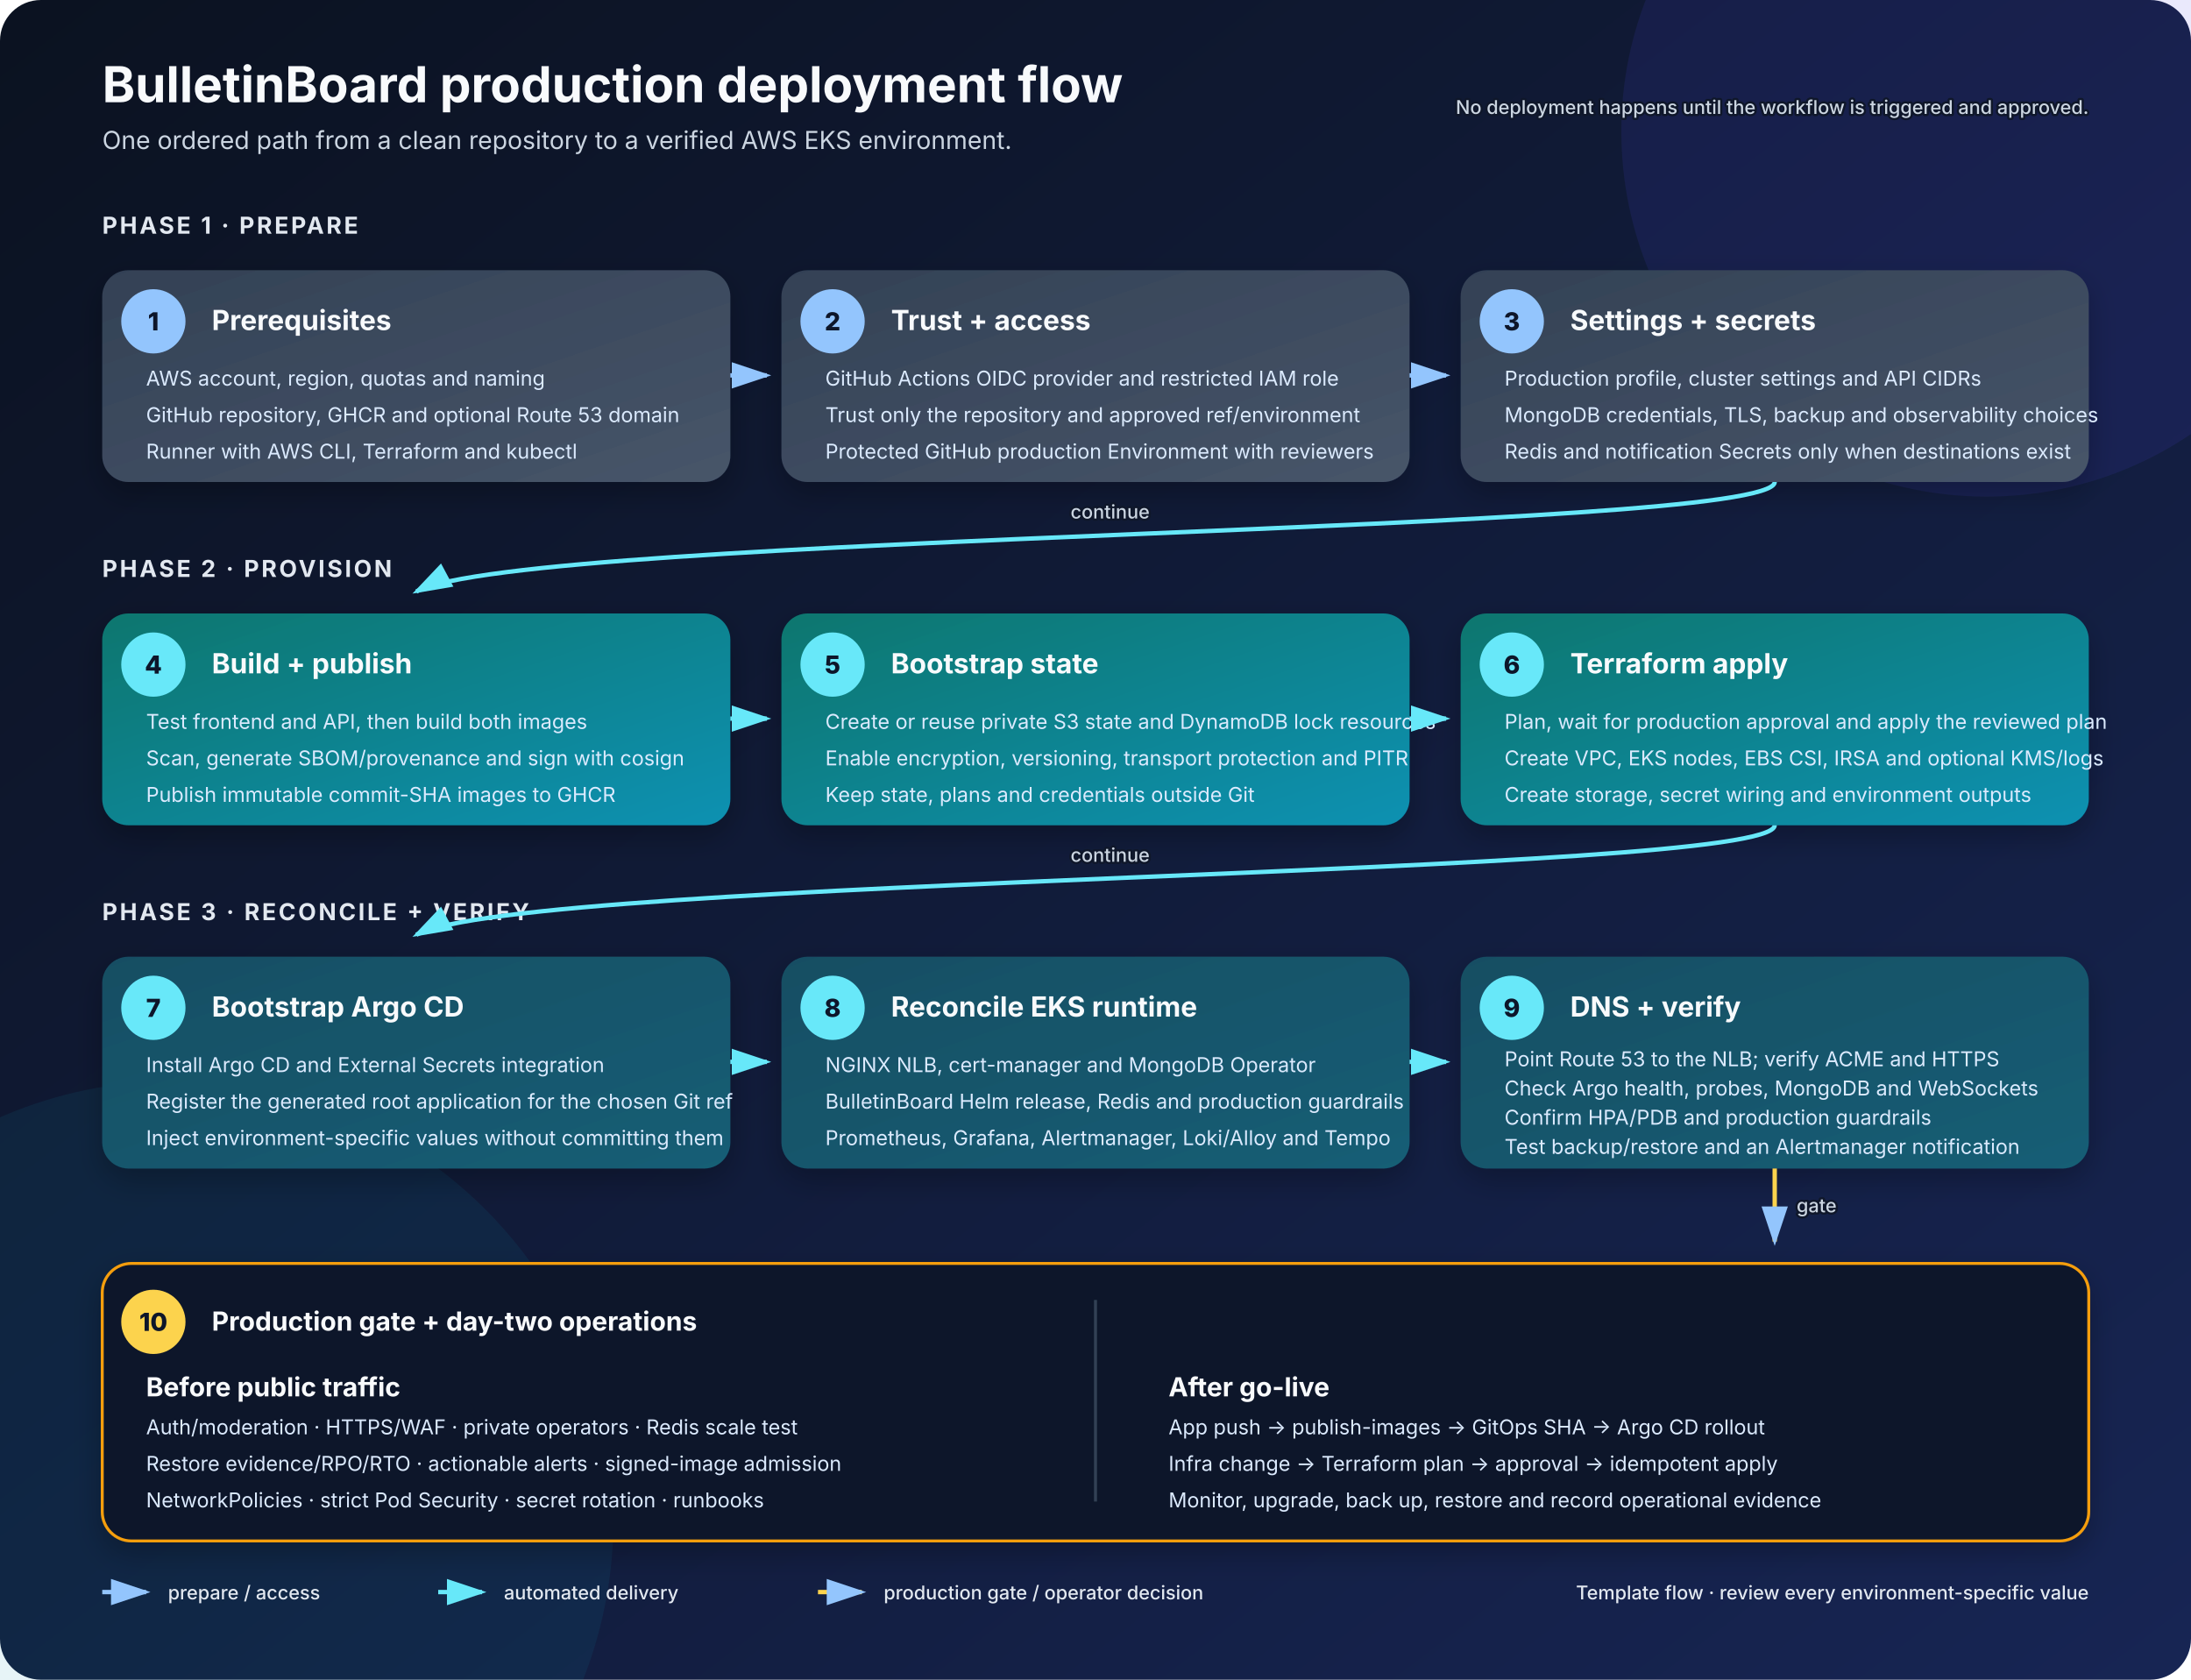
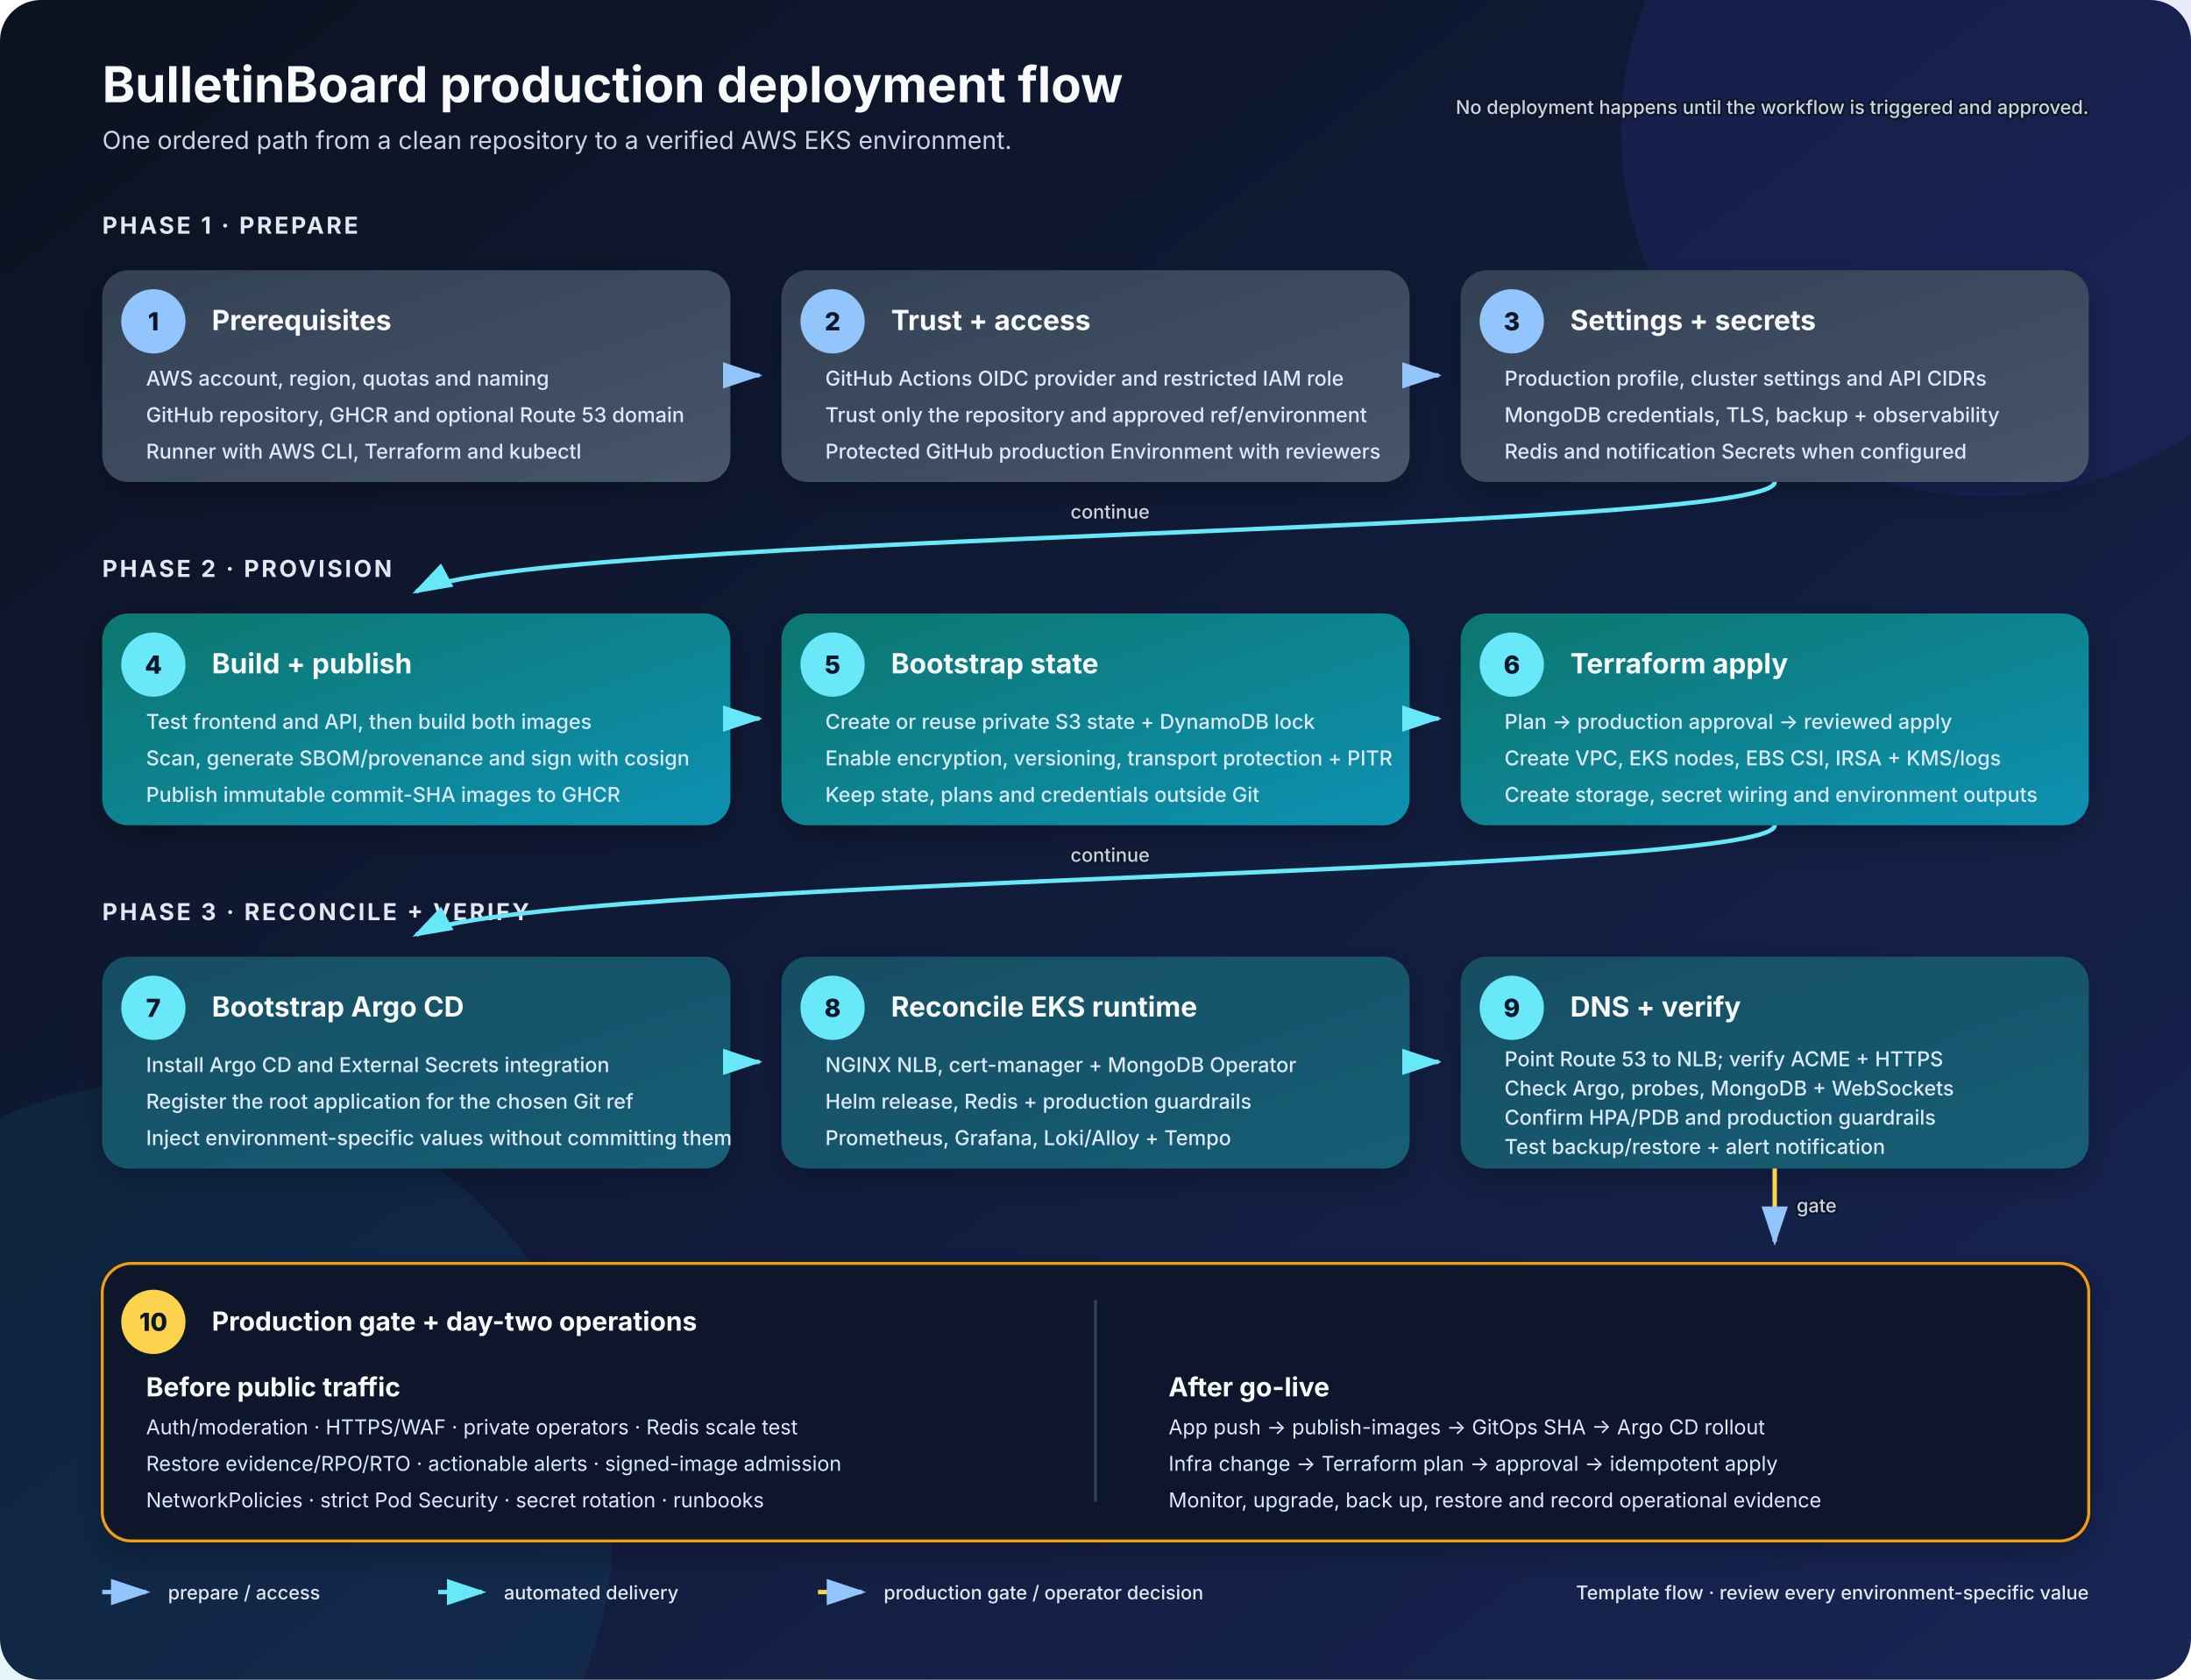
- <svg xmlns="http://www.w3.org/2000/svg" width="1500" height="1150" viewBox="0 0 1500 1150" role="img" aria-labelledby="title desc">
+ <svg xmlns="http://www.w3.org/2000/svg" width="1500" height="1150" viewBox="0 0 1500 1150" preserveAspectRatio="xMidYMid meet" shape-rendering="geometricPrecision" text-rendering="geometricPrecision" role="img" aria-labelledby="title desc">
  <defs>
    <linearGradient id="bg" x1="0" y1="0" x2="1" y2="1">
      <stop offset="0" stop-color="#0b1220" />
      <stop offset="1" stop-color="#172554" />
    </linearGradient>
    <linearGradient id="prepare" x1="0" y1="0" x2="1" y2="1">
      <stop offset="0" stop-color="#334155" />
      <stop offset="1" stop-color="#475569" />
    </linearGradient>
    <linearGradient id="delivery" x1="0" y1="0" x2="1" y2="1">
      <stop offset="0" stop-color="#0f766e" />
      <stop offset="1" stop-color="#0891b2" />
    </linearGradient>
    <linearGradient id="runtime" x1="0" y1="0" x2="1" y2="1">
      <stop offset="0" stop-color="#164e63" />
      <stop offset="1" stop-color="#155e75" />
    </linearGradient>
    <linearGradient id="gate" x1="0" y1="0" x2="1" y2="1">
      <stop offset="0" stop-color="#92400e" />
      <stop offset="1" stop-color="#b91c1c" />
    </linearGradient>
    <filter id="shadow" x="-20%" y="-20%" width="140%" height="140%">
      <feDropShadow dx="0" dy="8" stdDeviation="10" flood-color="#000" flood-opacity=".25" />
    </filter>
    <marker id="arrow" markerWidth="10" markerHeight="10" refX="8" refY="3" orient="auto">
      <path d="M0,0 L0,6 L9,3 z" fill="#67e8f9" />
    </marker>
    <marker id="arrow-muted" markerWidth="10" markerHeight="10" refX="8" refY="3" orient="auto">
      <path d="M0,0 L0,6 L9,3 z" fill="#93c5fd" />
    </marker>
    <style>
      .title { font: 700 34px Inter, ui-sans-serif, system-ui, sans-serif; fill: #f8fafc; }
      .subtitle { font: 400 17px Inter, ui-sans-serif, system-ui, sans-serif; fill: #cbd5e1; }
      .phase { font: 700 16px Inter, ui-sans-serif, system-ui, sans-serif; fill: #e2e8f0; letter-spacing: 1.6px; }
      .card-title { font: 700 19px Inter, ui-sans-serif, system-ui, sans-serif; fill: #f8fafc; }
-       .card-text { font: 400 14px Inter, ui-sans-serif, system-ui, sans-serif; fill: #dbeafe; }
+       .card-text { font: 500 14px Inter, ui-sans-serif, system-ui, sans-serif; fill: #dbeafe; }
      .step { font: 800 17px Inter, ui-sans-serif, system-ui, sans-serif; fill: #0f172a; text-anchor: middle; dominant-baseline: central; }
      .flow-label { font: 500 13px Inter, ui-sans-serif, system-ui, sans-serif; fill: #cbd5e1; stroke: #0f172a; stroke-width: 3px; stroke-linejoin: round; paint-order: stroke fill; }
      .footer-title { font: 700 18px Inter, ui-sans-serif, system-ui, sans-serif; fill: #f8fafc; }
      .footer-text { font: 400 14px Inter, ui-sans-serif, system-ui, sans-serif; fill: #dbeafe; }
      .legend { font: 500 13px Inter, ui-sans-serif, system-ui, sans-serif; fill: #e2e8f0; }
    </style>
  </defs>
  <rect width="1500" height="1150" rx="28" fill="url(#bg)" />
  <circle cx="1360" cy="90" r="250" fill="#4f46e5" opacity=".12" />
  <circle cx="120" cy="1040" r="300" fill="#0891b2" opacity=".10" />
  <text x="70" y="70" class="title">BulletinBoard production deployment flow</text>
  <text x="70" y="102" class="subtitle">One ordered path from a clean repository to a verified AWS EKS environment.</text>
  <text x="1430" y="78" class="flow-label" text-anchor="end">No deployment happens until the workflow is triggered and approved.</text>
  <text x="70" y="160" class="phase">PHASE 1 · PREPARE</text>
  <g filter="url(#shadow)">
    <rect x="70" y="185" width="430" height="145" rx="18" fill="url(#prepare)" />
    <circle cx="105" cy="220" r="22" fill="#93c5fd" />
    <text x="105" y="220" class="step">1</text>
    <text x="145" y="226" class="card-title">Prerequisites</text>
    <text x="100" y="264" class="card-text">AWS account, region, quotas and naming</text>
    <text x="100" y="289" class="card-text">GitHub repository, GHCR and optional Route 53 domain</text>
    <text x="100" y="314" class="card-text">Runner with AWS CLI, Terraform and kubectl</text>
  </g>
  <g filter="url(#shadow)">
    <rect x="535" y="185" width="430" height="145" rx="18" fill="url(#prepare)" />
    <circle cx="570" cy="220" r="22" fill="#93c5fd" />
    <text x="570" y="220" class="step">2</text>
    <text x="610" y="226" class="card-title">Trust + access</text>
    <text x="565" y="264" class="card-text">GitHub Actions OIDC provider and restricted IAM role</text>
    <text x="565" y="289" class="card-text">Trust only the repository and approved ref/environment</text>
    <text x="565" y="314" class="card-text">Protected GitHub production Environment with reviewers</text>
  </g>
  <g filter="url(#shadow)">
    <rect x="1000" y="185" width="430" height="145" rx="18" fill="url(#prepare)" />
    <circle cx="1035" cy="220" r="22" fill="#93c5fd" />
    <text x="1035" y="220" class="step">3</text>
    <text x="1075" y="226" class="card-title">Settings + secrets</text>
    <text x="1030" y="264" class="card-text">Production profile, cluster settings and API CIDRs</text>
-     <text x="1030" y="289" class="card-text">MongoDB credentials, TLS, backup and observability choices</text>
-     <text x="1030" y="314" class="card-text">Redis and notification Secrets only when destinations exist</text>
+     <text x="1030" y="289" class="card-text">MongoDB credentials, TLS, backup + observability</text>
+     <text x="1030" y="314" class="card-text">Redis and notification Secrets when configured</text>
  </g>
-   <path d="M500 257 L525 257" fill="none" stroke="#93c5fd" stroke-width="3" marker-end="url(#arrow-muted)" />
-   <path d="M965 257 L990 257" fill="none" stroke="#93c5fd" stroke-width="3" marker-end="url(#arrow-muted)" />
+   <path d="M506 257 L519 257" fill="none" stroke="#93c5fd" stroke-width="3" stroke-linecap="round" marker-end="url(#arrow-muted)" />
+   <path d="M971 257 L984 257" fill="none" stroke="#93c5fd" stroke-width="3" stroke-linecap="round" marker-end="url(#arrow-muted)" />
  <text x="70" y="395" class="phase">PHASE 2 · PROVISION</text>
  <g filter="url(#shadow)">
    <rect x="70" y="420" width="430" height="145" rx="18" fill="url(#delivery)" />
    <circle cx="105" cy="455" r="22" fill="#67e8f9" />
    <text x="105" y="455" class="step">4</text>
    <text x="145" y="461" class="card-title">Build + publish</text>
    <text x="100" y="499" class="card-text">Test frontend and API, then build both images</text>
    <text x="100" y="524" class="card-text">Scan, generate SBOM/provenance and sign with cosign</text>
    <text x="100" y="549" class="card-text">Publish immutable commit-SHA images to GHCR</text>
  </g>
  <g filter="url(#shadow)">
    <rect x="535" y="420" width="430" height="145" rx="18" fill="url(#delivery)" />
    <circle cx="570" cy="455" r="22" fill="#67e8f9" />
    <text x="570" y="455" class="step">5</text>
    <text x="610" y="461" class="card-title">Bootstrap state</text>
-     <text x="565" y="499" class="card-text">Create or reuse private S3 state and DynamoDB lock resources</text>
-     <text x="565" y="524" class="card-text">Enable encryption, versioning, transport protection and PITR</text>
+     <text x="565" y="499" class="card-text">Create or reuse private S3 state + DynamoDB lock</text>
+     <text x="565" y="524" class="card-text">Enable encryption, versioning, transport protection + PITR</text>
    <text x="565" y="549" class="card-text">Keep state, plans and credentials outside Git</text>
  </g>
  <g filter="url(#shadow)">
    <rect x="1000" y="420" width="430" height="145" rx="18" fill="url(#delivery)" />
    <circle cx="1035" cy="455" r="22" fill="#67e8f9" />
    <text x="1035" y="455" class="step">6</text>
    <text x="1075" y="461" class="card-title">Terraform apply</text>
-     <text x="1030" y="499" class="card-text">Plan, wait for production approval and apply the reviewed plan</text>
-     <text x="1030" y="524" class="card-text">Create VPC, EKS nodes, EBS CSI, IRSA and optional KMS/logs</text>
+     <text x="1030" y="499" class="card-text">Plan → production approval → reviewed apply</text>
+     <text x="1030" y="524" class="card-text">Create VPC, EKS nodes, EBS CSI, IRSA + KMS/logs</text>
    <text x="1030" y="549" class="card-text">Create storage, secret wiring and environment outputs</text>
  </g>
  <path d="M1215 330 C1215 365 360 365 285 405" fill="none" stroke="#67e8f9" stroke-width="3" marker-end="url(#arrow)" />
  <text x="760" y="355" class="flow-label" text-anchor="middle">continue</text>
-   <path d="M500 492 L525 492" fill="none" stroke="#67e8f9" stroke-width="3" marker-end="url(#arrow)" />
-   <path d="M965 492 L990 492" fill="none" stroke="#67e8f9" stroke-width="3" marker-end="url(#arrow)" />
+   <path d="M506 492 L519 492" fill="none" stroke="#67e8f9" stroke-width="3" stroke-linecap="round" marker-end="url(#arrow)" />
+   <path d="M971 492 L984 492" fill="none" stroke="#67e8f9" stroke-width="3" stroke-linecap="round" marker-end="url(#arrow)" />
  <text x="70" y="630" class="phase">PHASE 3 · RECONCILE + VERIFY</text>
  <g filter="url(#shadow)">
    <rect x="70" y="655" width="430" height="145" rx="18" fill="url(#runtime)" />
    <circle cx="105" cy="690" r="22" fill="#67e8f9" />
    <text x="105" y="690" class="step">7</text>
    <text x="145" y="696" class="card-title">Bootstrap Argo CD</text>
    <text x="100" y="734" class="card-text">Install Argo CD and External Secrets integration</text>
-     <text x="100" y="759" class="card-text">Register the generated root application for the chosen Git ref</text>
+     <text x="100" y="759" class="card-text">Register the root application for the chosen Git ref</text>
    <text x="100" y="784" class="card-text">Inject environment-specific values without committing them</text>
  </g>
  <g filter="url(#shadow)">
    <rect x="535" y="655" width="430" height="145" rx="18" fill="url(#runtime)" />
    <circle cx="570" cy="690" r="22" fill="#67e8f9" />
    <text x="570" y="690" class="step">8</text>
    <text x="610" y="696" class="card-title">Reconcile EKS runtime</text>
-     <text x="565" y="734" class="card-text">NGINX NLB, cert-manager and MongoDB Operator</text>
-     <text x="565" y="759" class="card-text">BulletinBoard Helm release, Redis and production guardrails</text>
-     <text x="565" y="784" class="card-text">Prometheus, Grafana, Alertmanager, Loki/Alloy and Tempo</text>
+     <text x="565" y="734" class="card-text">NGINX NLB, cert-manager + MongoDB Operator</text>
+     <text x="565" y="759" class="card-text">Helm release, Redis + production guardrails</text>
+     <text x="565" y="784" class="card-text">Prometheus, Grafana, Loki/Alloy + Tempo</text>
  </g>
  <g filter="url(#shadow)">
    <rect x="1000" y="655" width="430" height="145" rx="18" fill="url(#runtime)" />
    <circle cx="1035" cy="690" r="22" fill="#67e8f9" />
    <text x="1035" y="690" class="step">9</text>
    <text x="1075" y="696" class="card-title">DNS + verify</text>
-     <text x="1030" y="730" class="card-text">Point Route 53 to the NLB; verify ACME and HTTPS</text>
-     <text x="1030" y="750" class="card-text">Check Argo health, probes, MongoDB and WebSockets</text>
+     <text x="1030" y="730" class="card-text">Point Route 53 to NLB; verify ACME + HTTPS</text>
+     <text x="1030" y="750" class="card-text">Check Argo, probes, MongoDB + WebSockets</text>
    <text x="1030" y="770" class="card-text">Confirm HPA/PDB and production guardrails</text>
-     <text x="1030" y="790" class="card-text">Test backup/restore and an Alertmanager notification</text>
+     <text x="1030" y="790" class="card-text">Test backup/restore + alert notification</text>
  </g>
-   <path d="M500 727 L525 727" fill="none" stroke="#67e8f9" stroke-width="3" marker-end="url(#arrow)" />
-   <path d="M965 727 L990 727" fill="none" stroke="#67e8f9" stroke-width="3" marker-end="url(#arrow)" />
+   <path d="M506 727 L519 727" fill="none" stroke="#67e8f9" stroke-width="3" stroke-linecap="round" marker-end="url(#arrow)" />
+   <path d="M971 727 L984 727" fill="none" stroke="#67e8f9" stroke-width="3" stroke-linecap="round" marker-end="url(#arrow)" />
  <path d="M1215 565 C1215 600 360 600 285 640" fill="none" stroke="#67e8f9" stroke-width="3" marker-end="url(#arrow)" />
  <text x="760" y="590" class="flow-label" text-anchor="middle">continue</text>
  <path d="M1215 800 L1215 850" fill="none" stroke="#fcd34d" stroke-width="3" marker-end="url(#arrow-muted)" />
  <text x="1230" y="830" class="flow-label">gate</text>
  <g filter="url(#shadow)">
    <rect x="70" y="865" width="1360" height="190" rx="20" fill="#0f172a" stroke="#f59e0b" stroke-width="2" />
    <circle cx="105" cy="905" r="22" fill="#fcd34d" />
    <text x="105" y="905" class="step">10</text>
    <text x="145" y="911" class="footer-title">Production gate + day-two operations</text>
    <line x1="750" y1="890" x2="750" y2="1028" stroke="#334155" stroke-width="2" />
    <text x="100" y="956" class="footer-title">Before public traffic</text>
    <text x="100" y="982" class="footer-text">Auth/moderation · HTTPS/WAF · private operators · Redis scale test</text>
    <text x="100" y="1007" class="footer-text">Restore evidence/RPO/RTO · actionable alerts · signed-image admission</text>
    <text x="100" y="1032" class="footer-text">NetworkPolicies · strict Pod Security · secret rotation · runbooks</text>
    <text x="800" y="956" class="footer-title">After go-live</text>
    <text x="800" y="982" class="footer-text">App push → publish-images → GitOps SHA → Argo CD rollout</text>
    <text x="800" y="1007" class="footer-text">Infra change → Terraform plan → approval → idempotent apply</text>
    <text x="800" y="1032" class="footer-text">Monitor, upgrade, back up, restore and record operational evidence</text>
  </g>
  <line x1="70" y1="1090" x2="100" y2="1090" stroke="#93c5fd" stroke-width="3" marker-end="url(#arrow-muted)" />
  <text x="115" y="1095" class="legend">prepare / access</text>
  <line x1="300" y1="1090" x2="330" y2="1090" stroke="#67e8f9" stroke-width="3" marker-end="url(#arrow)" />
  <text x="345" y="1095" class="legend">automated delivery</text>
  <line x1="560" y1="1090" x2="590" y2="1090" stroke="#fcd34d" stroke-width="3" marker-end="url(#arrow-muted)" />
  <text x="605" y="1095" class="legend">production gate / operator decision</text>
  <text x="1430" y="1095" class="legend" text-anchor="end">Template flow · review every environment-specific value</text>
</svg>
